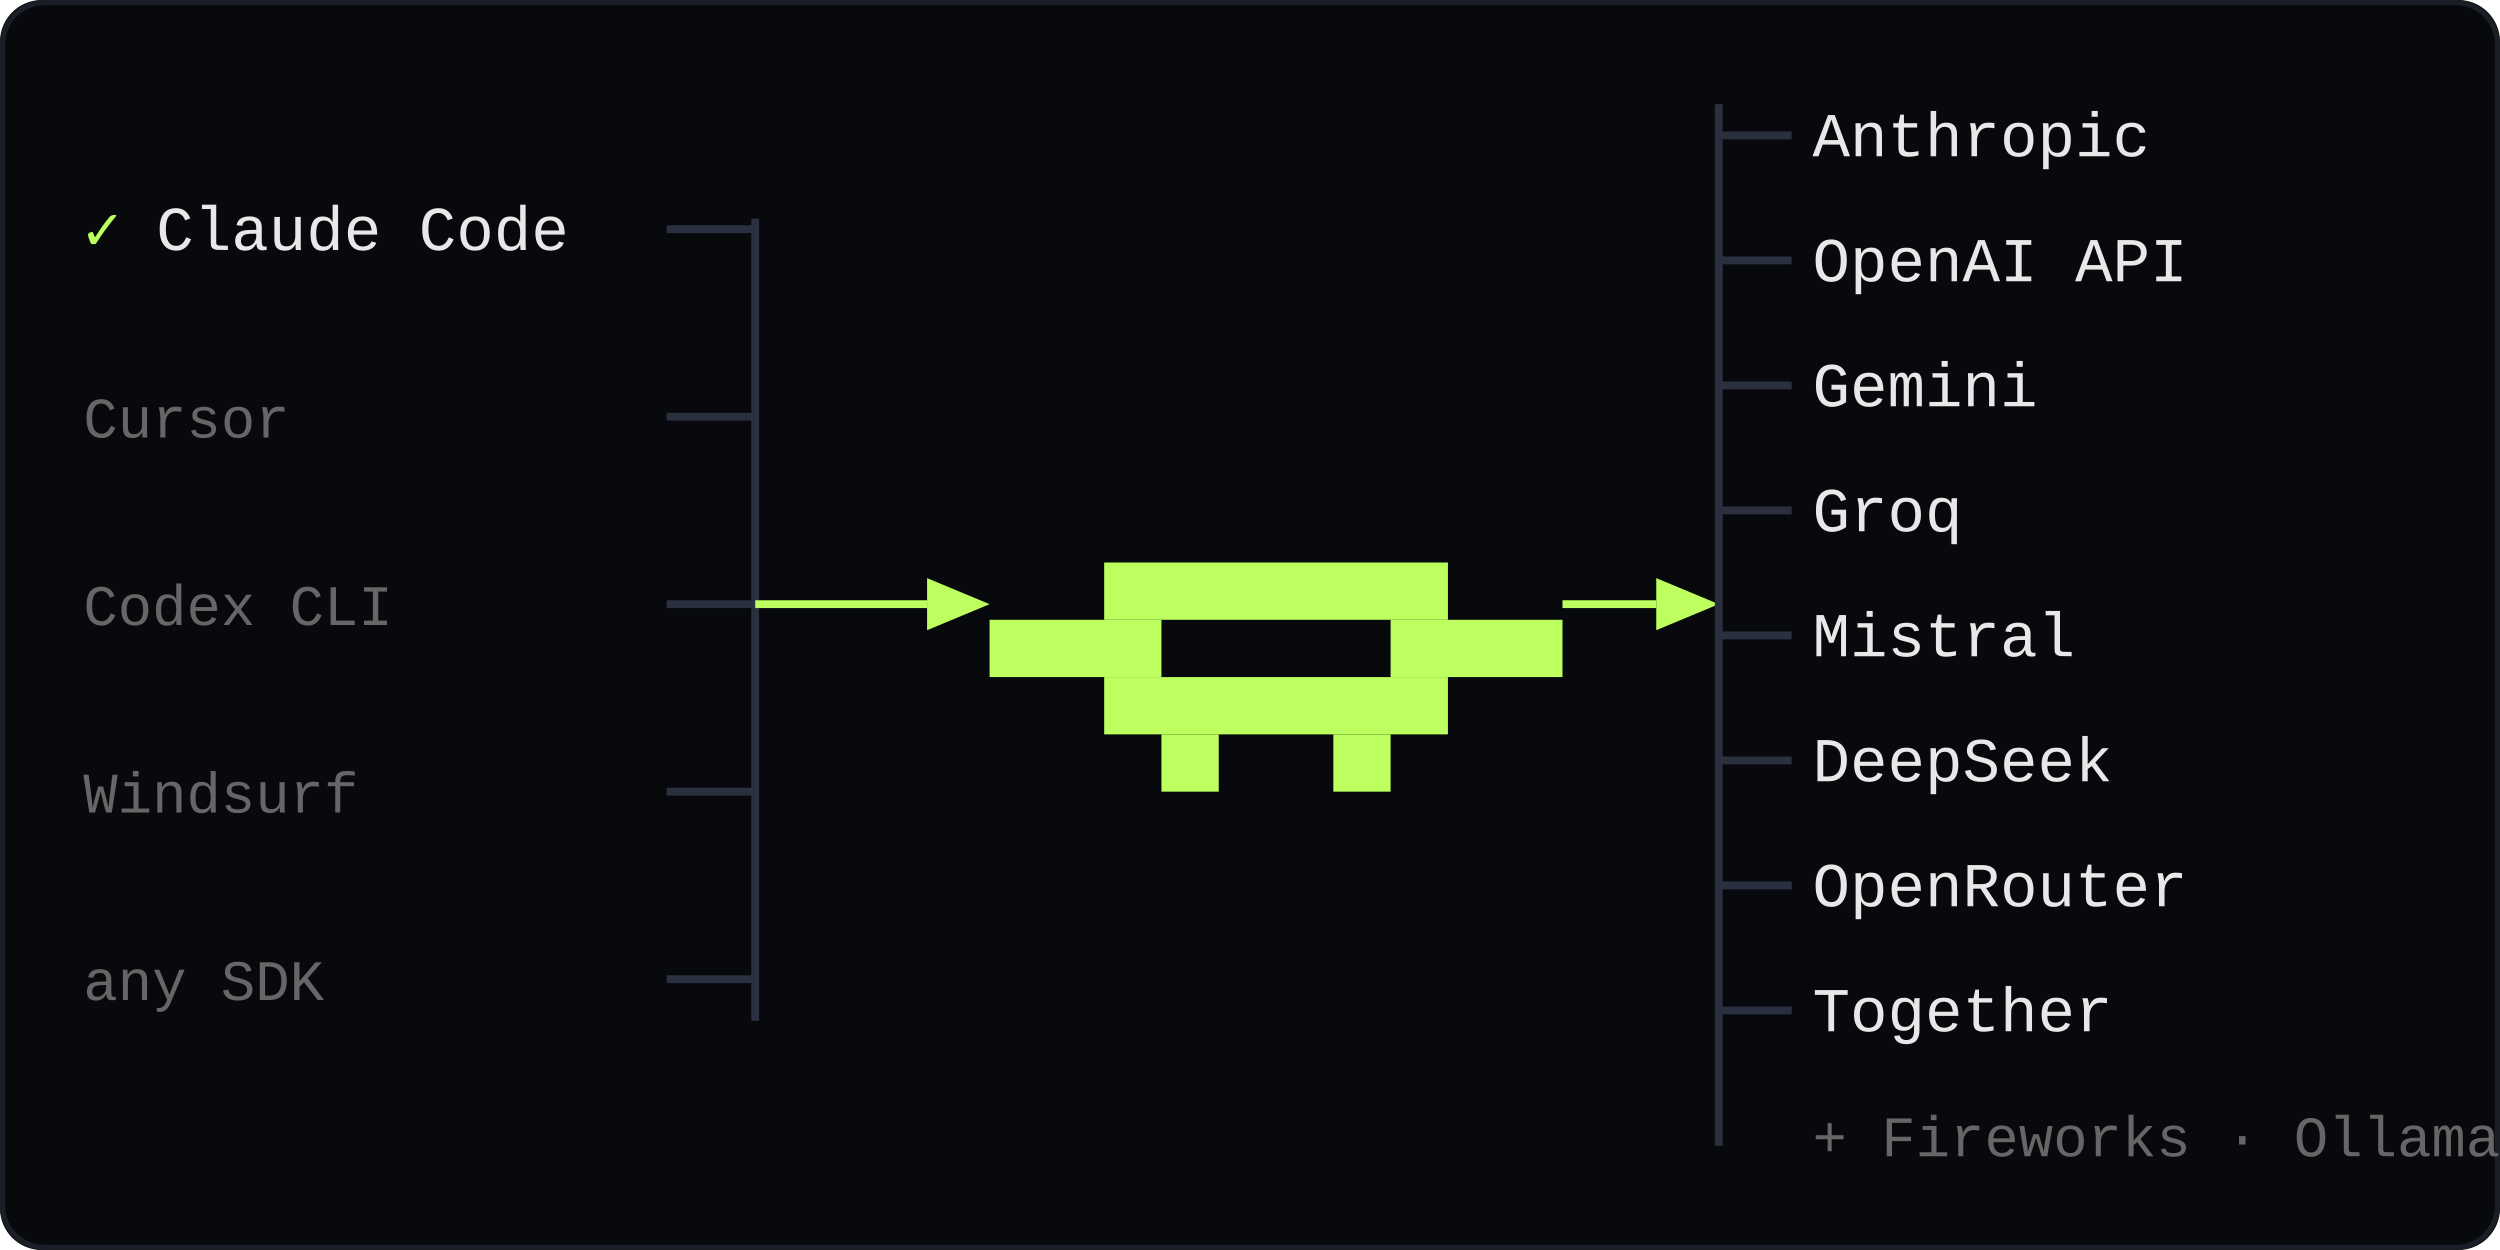
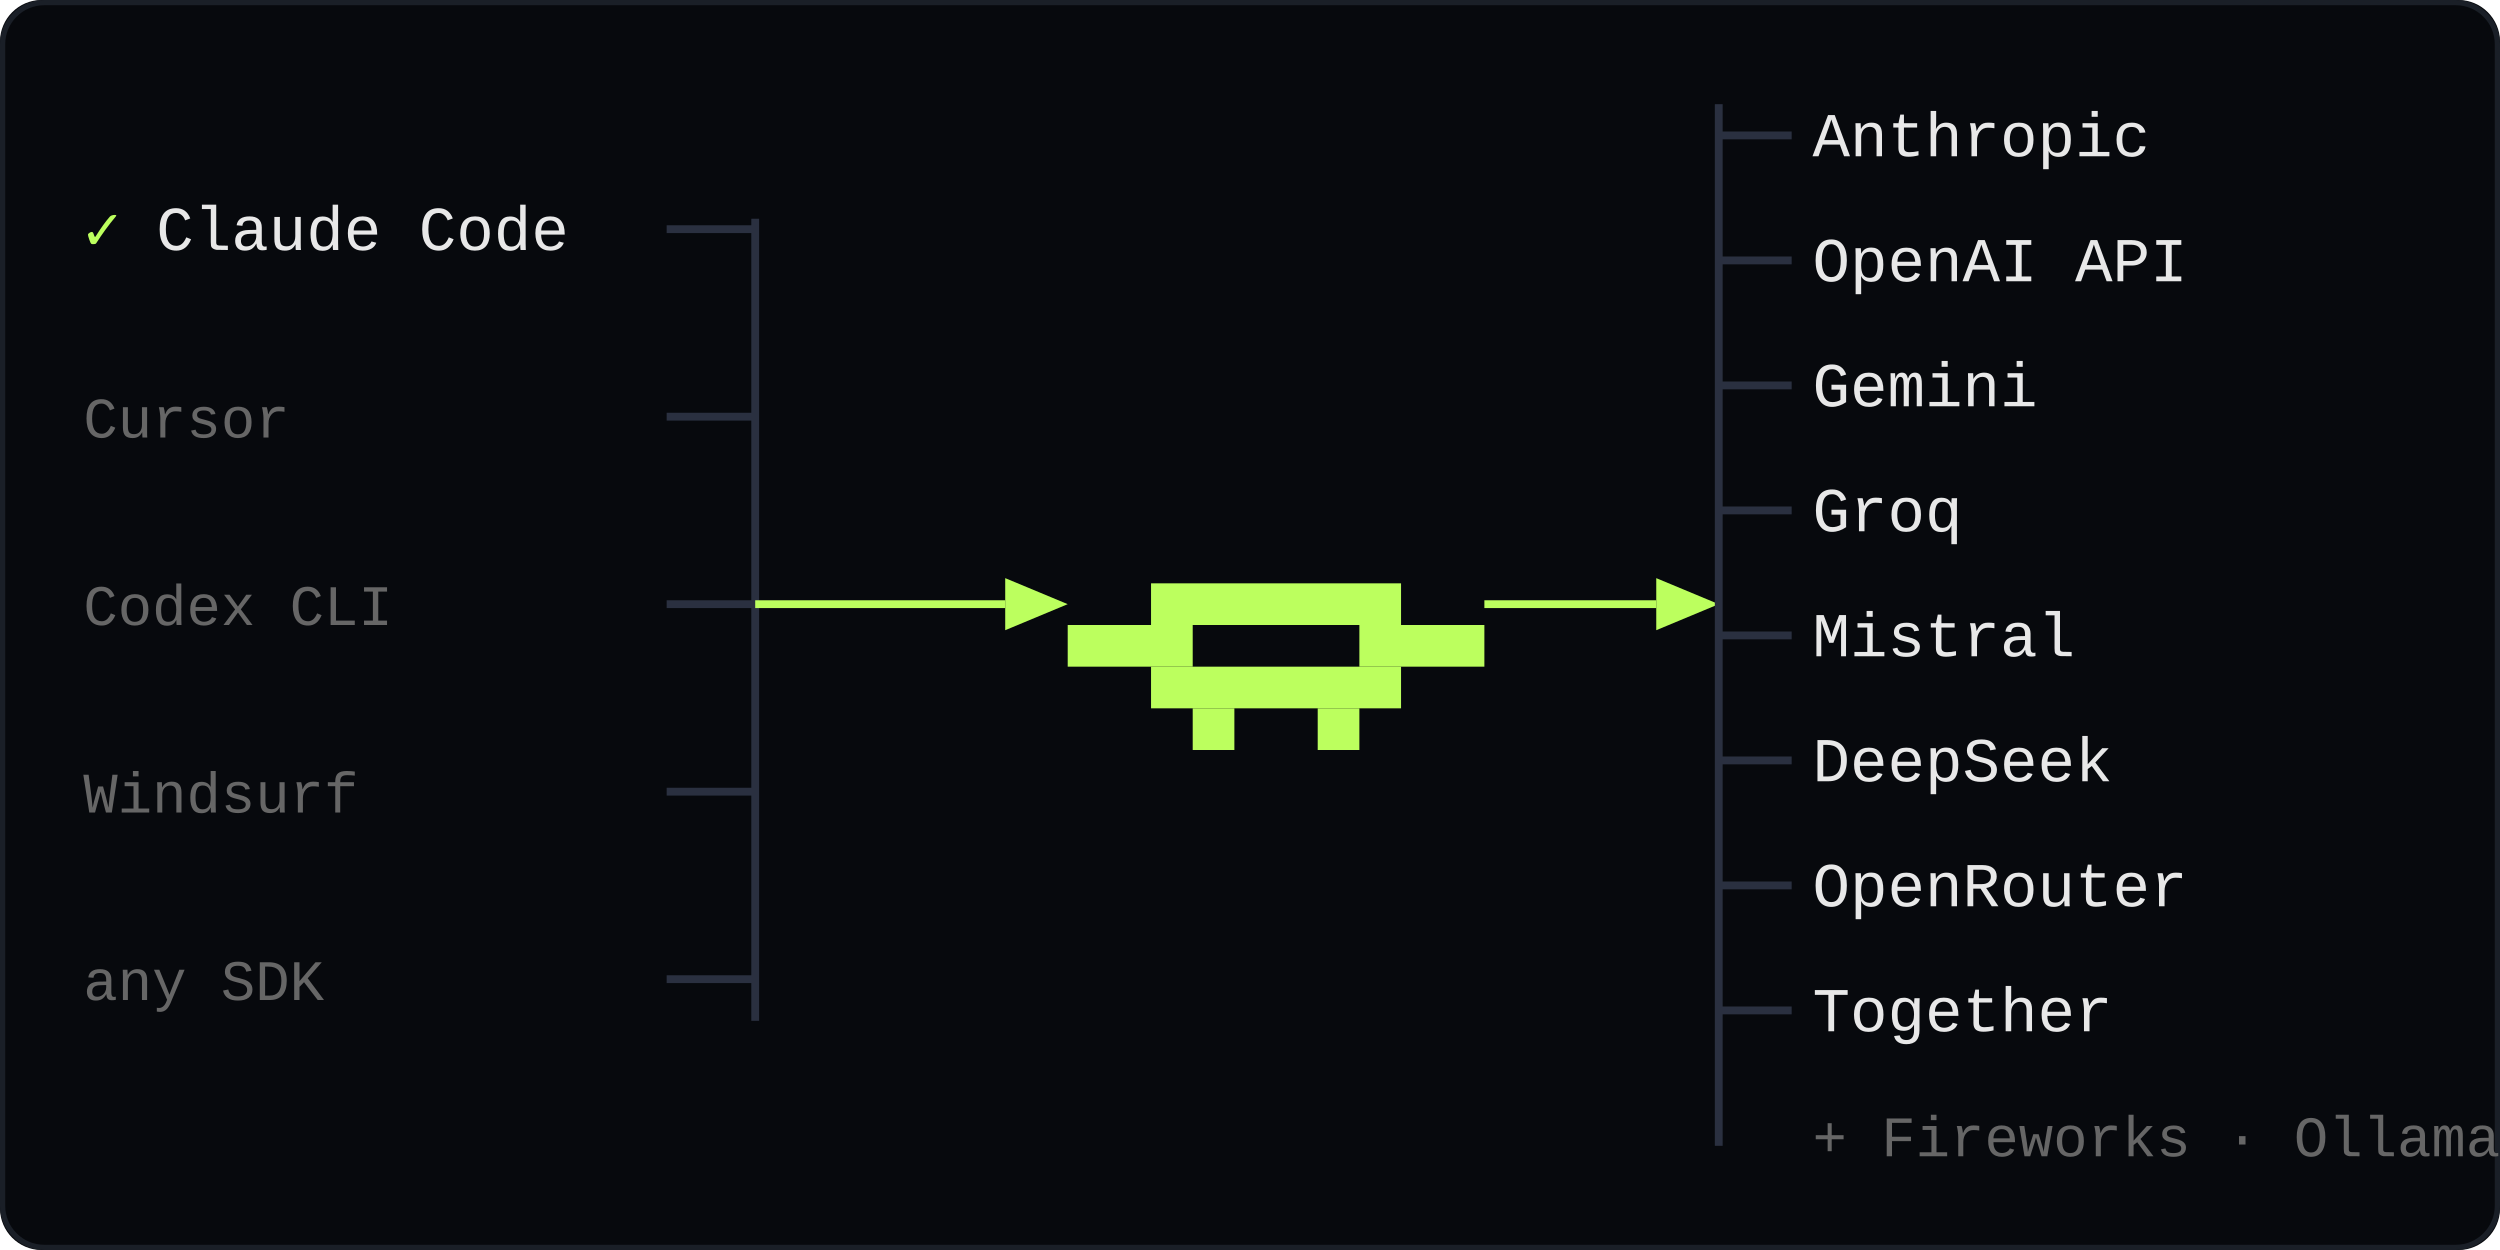
<svg xmlns="http://www.w3.org/2000/svg" viewBox="0 0 480 240" width="480" height="240">
  <style>
    text { font-family: 'Consolas', 'Monaco', 'Courier New', monospace; fill: #e8e8e8; }
    .label { font-size: 12px; }
    .tick { fill: #bcff5e; font-size: 12px; }
    .dim { fill: #666; font-size: 11px; }
    line { stroke: #2a3040; stroke-width: 1.5; fill: none; }
    .arrow { stroke: #bcff5e; stroke-width: 1.5; }
    .logo { fill: #bcff5e; }
    .bg { fill: #07090d; }
    .border { fill: none; stroke: #1a1f27; stroke-width: 1; }
  </style>
  <rect class="bg" width="480" height="240" rx="8" />
  <rect class="border" width="479" height="239" x="0.5" y="0.5" rx="8" />
  <line x1="145" y1="42" x2="145" y2="196" />
  <text class="tick" x="16" y="48">✓</text>
  <text class="label" x="30" y="48">Claude Code</text>
  <line x1="128" y1="44" x2="145" y2="44" />
  <text class="dim" x="16" y="84">  Cursor</text>
  <line x1="128" y1="80" x2="145" y2="80" />
  <text class="dim" x="16" y="120">  Codex CLI</text>
  <line x1="128" y1="116" x2="145" y2="116" />
  <text class="dim" x="16" y="156">  Windsurf</text>
  <line x1="128" y1="152" x2="145" y2="152" />
  <text class="dim" x="16" y="192">  any SDK</text>
  <line x1="128" y1="188" x2="145" y2="188" />
-   <line class="arrow" x1="145" y1="116" x2="178" y2="116" />
-   <polygon points="178,111 190,116 178,121" fill="#bcff5e" stroke="none" />
-   <rect class="logo" x="212" y="108" width="66" height="11" />
-   <rect class="logo" x="190" y="119" width="33" height="11" />
-   <rect class="logo" x="267" y="119" width="33" height="11" />
-   <rect class="logo" x="212" y="130" width="66" height="11" />
-   <rect class="logo" x="223" y="141" width="11" height="11" />
-   <rect class="logo" x="256" y="141" width="11" height="11" />
-   <line class="arrow" x1="300" y1="116" x2="318" y2="116" />
+   <line class="arrow" x1="145" y1="116" x2="193" y2="116" />
+   <polygon points="193,111 205,116 193,121" fill="#bcff5e" stroke="none" />
+   <rect class="logo" x="221" y="112" width="48" height="8" />
+   <rect class="logo" x="205" y="120" width="24" height="8" />
+   <rect class="logo" x="261" y="120" width="24" height="8" />
+   <rect class="logo" x="221" y="128" width="48" height="8" />
+   <rect class="logo" x="229" y="136" width="8" height="8" />
+   <rect class="logo" x="253" y="136" width="8" height="8" />
+   <line class="arrow" x1="285" y1="116" x2="318" y2="116" />
  <polygon points="318,111 330,116 318,121" fill="#bcff5e" stroke="none" />
  <line x1="330" y1="20" x2="330" y2="220" />
  <line x1="330" y1="26" x2="344" y2="26" />
  <text class="label" x="348" y="30">Anthropic</text>
  <line x1="330" y1="50" x2="344" y2="50" />
  <text class="label" x="348" y="54">OpenAI API</text>
  <line x1="330" y1="74" x2="344" y2="74" />
  <text class="label" x="348" y="78">Gemini</text>
  <line x1="330" y1="98" x2="344" y2="98" />
  <text class="label" x="348" y="102">Groq</text>
  <line x1="330" y1="122" x2="344" y2="122" />
  <text class="label" x="348" y="126">Mistral</text>
  <line x1="330" y1="146" x2="344" y2="146" />
  <text class="label" x="348" y="150">DeepSeek</text>
  <line x1="330" y1="170" x2="344" y2="170" />
  <text class="label" x="348" y="174">OpenRouter</text>
  <line x1="330" y1="194" x2="344" y2="194" />
  <text class="label" x="348" y="198">Together</text>
  <text class="dim" x="348" y="222">+ Fireworks · Ollama · local</text>
</svg>
